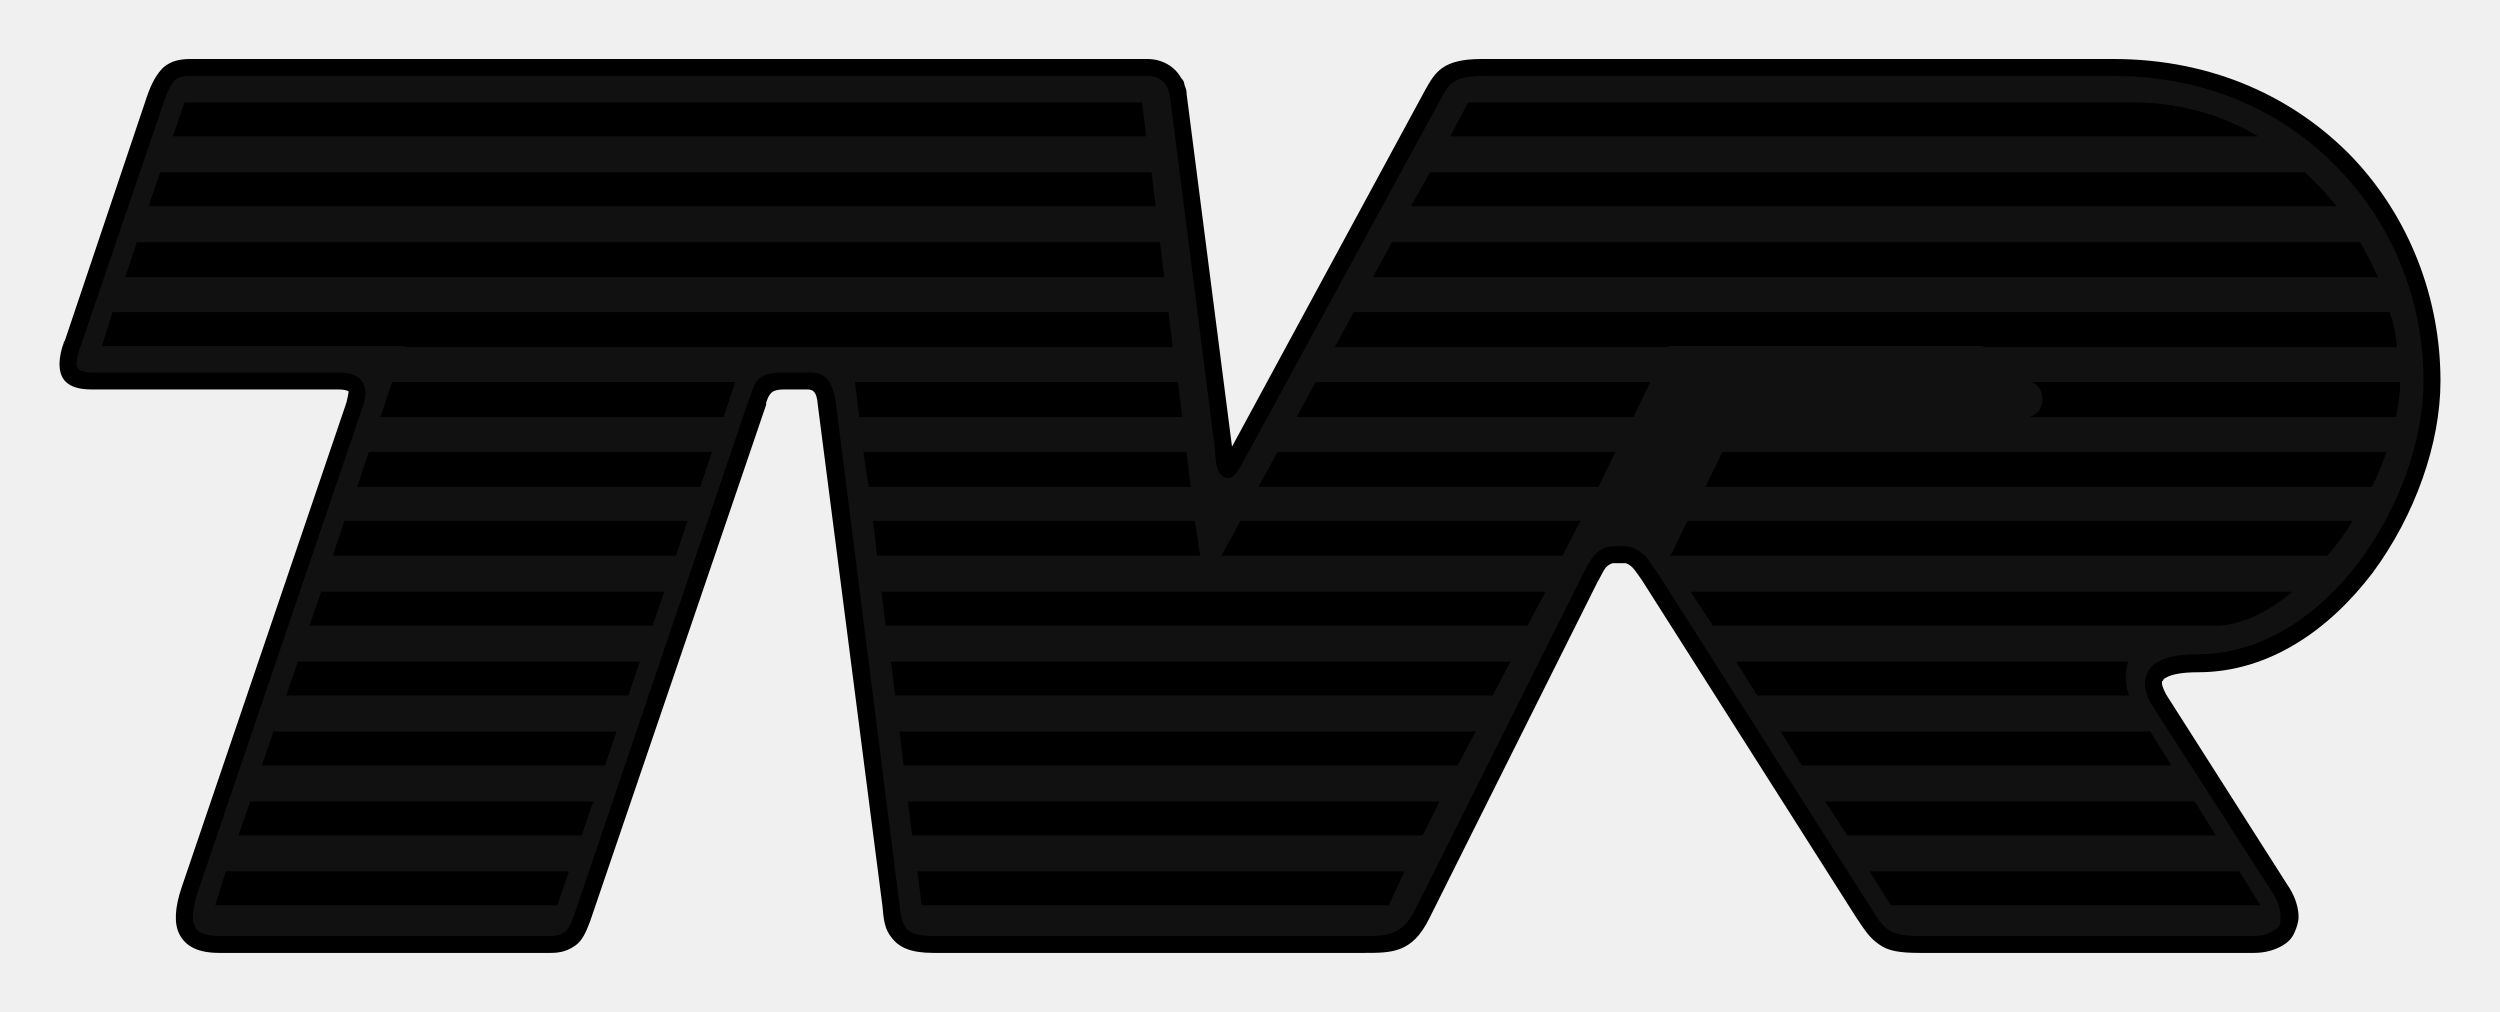
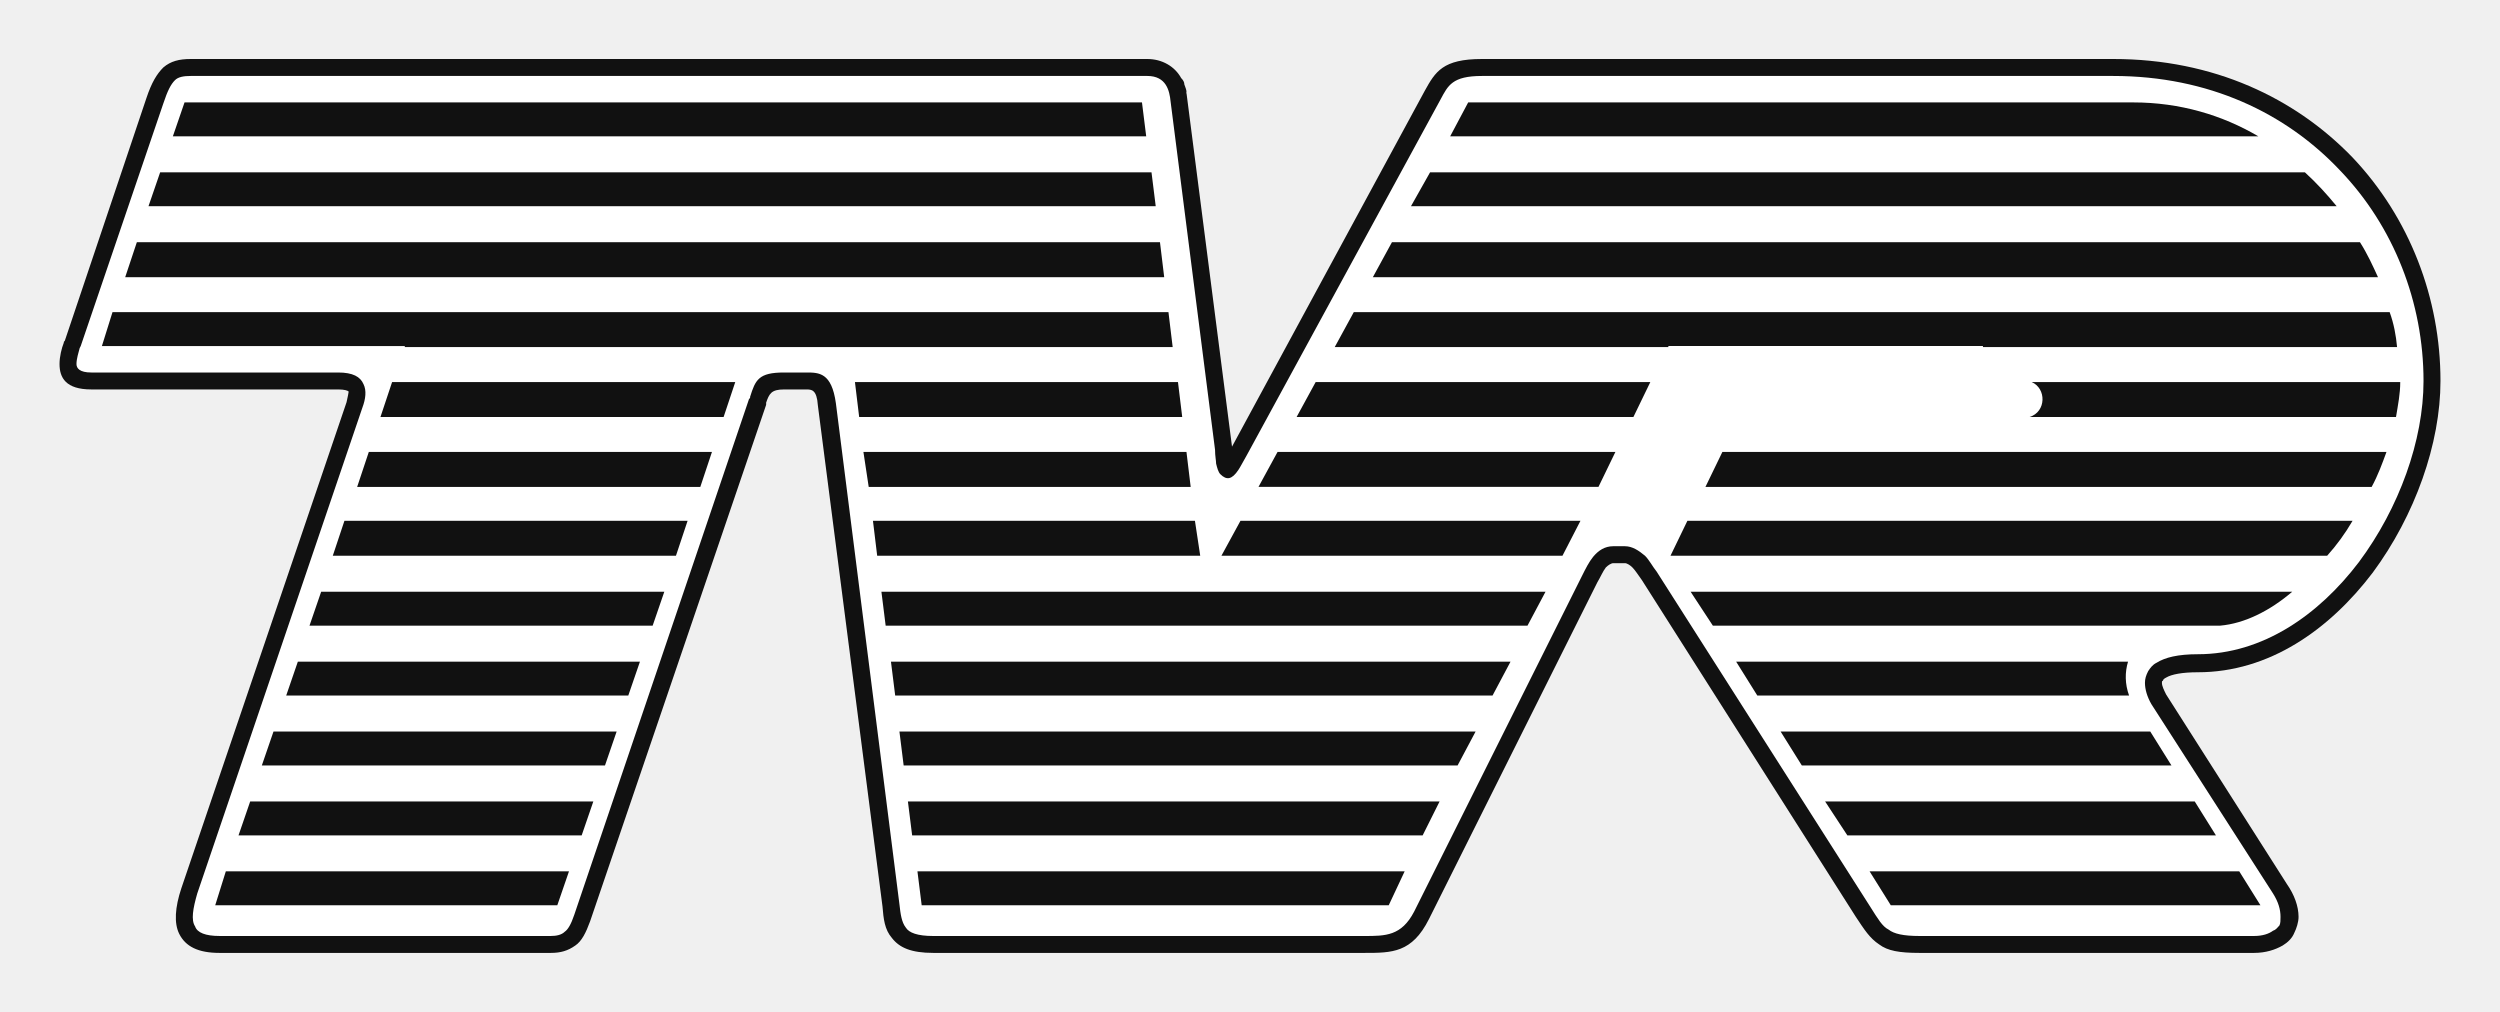
- <svg xmlns="http://www.w3.org/2000/svg" version="1.1" width="100%" height="100%" viewBox="0 0 210 85">
-   <path d="M13.719,5.667c0.623-0.533,1.335-0.711,2.313-0.711H96.37c1.246,0,2.314,0.623,2.848,1.602c0.178,0.178,0.267,0.355,0.267,0.533c0.089,0.268,0.179,0.445,0.179,0.623l0,0c0,0.09,0,0.09,0,0.09l0,0l3.825,29.714l16.192-29.893l0,0l0,0l0,0c0.89-1.602,1.512-2.669,4.803-2.669h53.026l0,0c8.45,0,15.302,3.291,20.107,8.273C202.421,18.302,205,25.063,205,32.003l0,0l0,0c0,5.248-2.135,11.297-5.695,16.104c-3.646,4.803-8.717,8.363-14.679,8.363l0,0c-1.335,0-2.224,0.178-2.669,0.445c-0.178,0.088-0.267,0.178-0.267,0.266c-0.089,0-0.089,0.09-0.089,0.178c0,0.268,0.178,0.623,0.355,0.979L192.1,74.263c0.623,0.889,0.979,1.867,0.979,2.756c0,0.445-0.178,0.979-0.355,1.334c-0.178,0.447-0.534,0.801-0.979,1.07c-0.623,0.355-1.423,0.621-2.401,0.621h-28.115c-1.69,0-2.669-0.176-3.381-0.713c-0.8-0.531-1.245-1.244-1.956-2.313l-17.974-28.29c-0.267-0.356-0.533-0.801-0.8-1.067c-0.178-0.178-0.445-0.355-0.623-0.355h-0.979c-0.178,0-0.444,0.178-0.622,0.355c-0.268,0.355-0.445,0.801-0.712,1.245l-14.146,28.29c-1.423,2.848-3.113,2.848-5.428,2.848H78.399c-1.868,0-2.848-0.443-3.47-1.244c-0.623-0.713-0.712-1.604-0.801-2.67l-5.428-42.081c-0.089-1.335-0.533-1.335-0.979-1.335h-1.868c-1.067,0-1.245,0.356-1.512,1.156c0,0.179,0.088-0.267,0,0.179L49.574,77.376c-0.356,0.977-0.713,1.689-1.247,2.047c-0.623,0.445-1.244,0.621-2.046,0.621H18.434c-1.778,0-2.846-0.531-3.38-1.602c-0.444-0.889-0.355-2.225,0.178-3.824l13.88-40.837c0.089-0.444,0.177-0.801,0.177-0.89c-0.088-0.088-0.354-0.178-0.89-0.178H7.669C5.534,32.714,5,31.735,5,30.579c0-0.623,0.178-1.335,0.356-1.779c0-0.09,0-0.09,0.089-0.178l6.851-20.375C12.74,6.913,13.185,6.201,13.719,5.667L13.719,5.667z" />
-   <path fill="#111111" d="M99.663,7.804C99.752,7.981,99.663,7.625,99.663,7.804L99.663,7.804L99.663,7.804L99.663,7.804L99.663,7.804z M63.008,33.427c0,0,0,0-0.089,0.088l-14.68,43.326c-0.268,0.801-0.535,1.246-0.801,1.424c-0.267,0.27-0.712,0.357-1.157,0.357H18.434c-1.156,0-1.867-0.27-2.045-0.803c-0.356-0.533-0.179-1.512,0.178-2.758l13.879-40.835c0.267-0.712,0.356-1.423,0.089-1.957c-0.267-0.623-0.89-0.979-2.136-0.979H7.669c-0.979,0-1.245-0.355-1.245-0.711c0-0.445,0.178-0.979,0.267-1.335c0.09-0.178,0.09-0.178,0.09-0.178l6.938-20.374c0.356-1.067,0.623-1.602,0.979-1.957c0.267-0.268,0.712-0.355,1.334-0.355H96.37c1.602,0,1.868,1.245,1.958,2.135l3.736,29.271c0,0.534,0.089,0.89,0.089,1.157c0.089,0.355,0.178,0.711,0.356,0.889c0.533,0.534,0.979,0.445,1.512-0.355c0.179-0.267,0.356-0.623,0.713-1.246l16.28-29.893l0,0l0,0l0,0c0.623-1.157,0.979-1.957,3.469-1.957h53.026l0,0c8.008,0,14.501,3.113,19.037,7.917c4.539,4.716,7.03,11.122,7.03,17.706l0,0l0,0c0,4.981-2.046,10.676-5.429,15.213c-3.38,4.447-8.095,7.738-13.522,7.738l0,0c-1.69,0-2.758,0.27-3.47,0.715c-0.355,0.176-0.533,0.445-0.711,0.711c-0.178,0.355-0.268,0.623-0.268,0.979c0,0.535,0.179,1.156,0.534,1.779l10.231,15.924c0.445,0.713,0.623,1.336,0.623,1.957c0,0.268,0,0.535-0.089,0.715c-0.178,0.178-0.268,0.354-0.534,0.441c-0.355,0.268-0.89,0.447-1.601,0.447h-28.115c-1.335,0-2.135-0.18-2.58-0.535c-0.533-0.268-0.89-0.891-1.512-1.869l-17.973-28.201c-0.356-0.445-0.623-0.979-0.979-1.334c-0.534-0.445-1.067-0.801-1.69-0.801h-0.979c-0.711,0-1.245,0.355-1.689,0.89c-0.356,0.444-0.623,0.979-0.89,1.513l-14.146,28.291c-1.067,2.047-2.404,2.047-4.183,2.047H78.399c-1.335,0-2.046-0.27-2.313-0.711c-0.356-0.447-0.444-1.156-0.534-1.959L70.214,33.87c-0.356-2.58-1.424-2.58-2.491-2.58h-1.868c-2.136,0-2.402,0.623-2.847,2.047V33.427L63.008,33.427L63.008,33.427z M63.008,33.427c0-0.09,0-0.09,0-0.09V33.427L63.008,33.427L63.008,33.427z M63.008,33.427c0-0.09,0-0.09,0-0.09l0,0V33.427L63.008,33.427z" />
-   <path d="M13.452,14.476c27.759,0,55.516,0,83.274,0l0.355,2.847c-28.202,0-56.405,0-84.608,0L13.452,14.476L13.452,14.476L13.452,14.476L13.452,14.476z M120.125,14.476c24.555,0,49.021,0,73.487,0c0.979,0.889,1.868,1.869,2.668,2.847c-25.889,0-51.778,0-77.759,0L120.125,14.476L120.125,14.476L120.125,14.476L120.125,14.476z M95.926,8.604l0.355,2.847H14.521l0.979-2.847H95.926L95.926,8.604L95.926,8.604L95.926,8.604z M97.438,20.347l0.355,2.938c-29.093,0-58.185,0-87.277,0l0.979-2.938C40.144,20.347,68.79,20.347,97.438,20.347L97.438,20.347L97.438,20.347L97.438,20.347z M98.15,26.22l0.355,2.936c-21.531,0-42.972,0-64.502,0v-0.089H8.56l0.89-2.847C39.075,26.22,68.612,26.22,98.15,26.22L98.15,26.22L98.15,26.22L98.15,26.22z M98.95,32.092l0.356,2.937c-9.075,0-18.061,0-27.136,0l-0.355-2.937C80.89,32.092,89.876,32.092,98.95,32.092L98.95,32.092L98.95,32.092L98.95,32.092z M99.663,37.963l0.354,2.937c-8.985,0-18.06,0-27.046,0l-0.444-2.937C81.602,37.963,90.677,37.963,99.663,37.963L99.663,37.963L99.663,37.963L99.663,37.963z M100.374,43.745l0.445,2.938c-9.075,0-18.149,0-27.136,0l-0.355-2.938C82.313,43.745,91.388,43.745,100.374,43.745L100.374,43.745L100.374,43.745L100.374,43.745z M102.599,46.683l1.602-2.938c9.43,0,18.949,0,28.559,0l-1.513,2.938C121.727,46.683,112.117,46.683,102.599,46.683L102.599,46.683L102.599,46.683L102.599,46.683z M105.713,40.899l1.602-2.937c9.429,0,18.859,0,28.379,0l-1.423,2.937C124.751,40.899,115.23,40.899,105.713,40.899L105.713,40.899L105.713,40.899L105.713,40.899z M108.915,35.028l1.602-2.937c9.342,0,18.772,0,28.112,0l-1.423,2.937C127.777,35.028,118.347,35.028,108.915,35.028L108.915,35.028L108.915,35.028L108.915,35.028z M112.117,29.155l1.602-2.936c29.005,0,58.007,0,87.012,0c0.355,0.979,0.533,1.957,0.623,2.936c-11.566,0-23.221,0-34.787,0v-0.089h-26.425v0.089C130.802,29.155,121.46,29.155,112.117,29.155L112.117,29.155L112.117,29.155L112.117,29.155z M115.319,23.284l1.604-2.938c27.135,0,54.269,0,81.314,0c0.625,0.98,1.067,1.958,1.515,2.938C171.637,23.284,143.435,23.284,115.319,23.284L115.319,23.284L115.319,23.284L115.319,23.284z M121.815,11.45l1.512-2.847H179.2c3.913,0,7.474,1.067,10.498,2.847H121.815L121.815,11.45L121.815,11.45L121.815,11.45z M201.62,32.092c0,0.979-0.178,1.868-0.356,2.937c-10.231,0-20.463,0-30.783,0c1.423-0.445,1.423-2.403,0.178-2.937C180.979,32.092,191.3,32.092,201.62,32.092L201.62,32.092L201.62,32.092L201.62,32.092z M200.464,37.963c-0.358,0.979-0.712,1.958-1.245,2.937c-18.596,0-37.28,0-55.962,0l1.423-2.937C163.275,37.963,181.868,37.963,200.464,37.963L200.464,37.963L200.464,37.963L200.464,37.963z M197.617,43.745c-0.623,1.069-1.337,2.048-2.137,2.938c-18.326,0-36.744,0-55.159,0l1.421-2.938C160.338,43.745,179.021,43.745,197.617,43.745L197.617,43.745L197.617,43.745L197.617,43.745z M192.545,49.707c-1.868,1.601-4.003,2.669-6.049,2.847c-14.236,0-28.382,0-42.616,0l-1.868-2.847C158.914,49.707,175.73,49.707,192.545,49.707L192.545,49.707L192.545,49.707L192.545,49.707z M178.755,55.579c-0.267,0.891-0.267,1.869,0.089,2.848c-10.409,0-20.818,0-31.229,0l-1.779-2.848C156.779,55.579,167.723,55.579,178.755,55.579L178.755,55.579L178.755,55.579L178.755,55.579z M180.623,61.45l1.779,2.848c-10.321,0-20.642,0-31.049,0l-1.781-2.848C159.893,61.45,170.214,61.45,180.623,61.45L180.623,61.45L180.623,61.45L180.623,61.45z M184.358,67.323l1.779,2.848c-10.318,0-20.639,0-30.959,0l-1.868-2.848C163.631,67.323,173.949,67.323,184.358,67.323L184.358,67.323L184.358,67.323L184.358,67.323z M188.098,73.194l1.778,2.846h-31.051l-1.778-2.846H188.098L188.098,73.194L188.098,73.194L188.098,73.194z M129.823,49.707l-1.513,2.847c-17.972,0-35.854,0-53.915,0l-0.356-2.847C92.635,49.707,111.228,49.707,129.823,49.707L129.823,49.707L129.823,49.707L129.823,49.707z M126.885,55.579l-1.512,2.848c-16.725,0-33.451,0-50.177,0l-0.356-2.848C92.188,55.579,109.449,55.579,126.885,55.579L126.885,55.579L126.885,55.579L126.885,55.579z M123.95,61.45l-1.512,2.848c-15.48,0-30.961,0-46.531,0l-0.355-2.848C91.656,61.45,107.759,61.45,123.95,61.45L123.95,61.45L123.95,61.45L123.95,61.45z M120.926,67.323l-1.423,2.848c-14.324,0-28.56,0-42.883,0l-0.356-2.848C91.21,67.323,106.069,67.323,120.926,67.323L120.926,67.323L120.926,67.323L120.926,67.323z M117.99,73.194l-1.336,2.846H77.421l-0.356-2.846H117.99L117.99,73.194L117.99,73.194L117.99,73.194z M61.762,32.092l-0.979,2.937c-9.608,0-19.217,0-28.825,0l0.979-2.937C42.545,32.092,52.154,32.092,61.762,32.092L61.762,32.092L61.762,32.092L61.762,32.092z M59.804,37.963l-0.978,2.937c-9.608,0-19.217,0-28.825,0l0.979-2.937C40.588,37.963,50.196,37.963,59.804,37.963L59.804,37.963L59.804,37.963L59.804,37.963z M57.759,43.745l-0.979,2.938c-9.608,0-19.218,0-28.826,0l0.979-2.938C38.541,43.745,48.15,43.745,57.759,43.745L57.759,43.745L57.759,43.745L57.759,43.745z M55.802,49.707l-0.979,2.847c-9.607,0-19.217,0-28.825,0l0.979-2.847C36.583,49.707,46.193,49.707,55.802,49.707L55.802,49.707L55.802,49.707L55.802,49.707z M53.755,55.579l-0.979,2.848c-9.608,0-19.217,0-28.736,0l0.979-2.848C34.538,55.579,44.146,55.579,53.755,55.579L53.755,55.579L53.755,55.579L53.755,55.579z M51.797,61.45l-0.978,2.848c-9.608,0-19.218,0-28.825,0l0.979-2.848C32.581,61.45,42.189,61.45,51.797,61.45L51.797,61.45L51.797,61.45L51.797,61.45z M49.84,67.323l-0.979,2.848c-9.608,0-19.217,0-28.825,0l0.979-2.848C30.623,67.323,40.231,67.323,49.84,67.323L49.84,67.323L49.84,67.323L49.84,67.323z M47.794,73.194l-0.979,2.846H18.079l0.89-2.846H47.794L47.794,73.194z" />
+ <svg xmlns="http://www.w3.org/2000/svg" version="1.1" width="840" height="340" viewBox="0 0 210 85">
+   <path fill="#111111" d="M13.719,5.667c0.623-0.533,1.335-0.711,2.313-0.711H96.37c1.246,0,2.314,0.623,2.848,1.602c0.178,0.178,0.267,0.355,0.267,0.533c0.089,0.268,0.179,0.445,0.179,0.623l0,0c0,0.09,0,0.09,0,0.09l0,0l3.825,29.714l16.192-29.893l0,0l0,0l0,0c0.89-1.602,1.512-2.669,4.803-2.669h53.026l0,0c8.45,0,15.302,3.291,20.107,8.273C202.421,18.302,205,25.063,205,32.003l0,0l0,0c0,5.248-2.135,11.297-5.695,16.104c-3.646,4.803-8.717,8.363-14.679,8.363l0,0c-1.335,0-2.224,0.178-2.669,0.445c-0.178,0.088-0.267,0.178-0.267,0.266c-0.089,0-0.089,0.09-0.089,0.178c0,0.268,0.178,0.623,0.355,0.979L192.1,74.263c0.623,0.889,0.979,1.867,0.979,2.756c0,0.445-0.178,0.979-0.355,1.334c-0.178,0.447-0.534,0.801-0.979,1.07c-0.623,0.355-1.423,0.621-2.401,0.621h-28.115c-1.69,0-2.669-0.176-3.381-0.713c-0.8-0.531-1.245-1.244-1.956-2.313l-17.974-28.29c-0.267-0.356-0.533-0.801-0.8-1.067c-0.178-0.178-0.445-0.355-0.623-0.355h-0.979c-0.178,0-0.444,0.178-0.622,0.355c-0.268,0.355-0.445,0.801-0.712,1.245l-14.146,28.29c-1.423,2.848-3.113,2.848-5.428,2.848H78.399c-1.868,0-2.848-0.443-3.47-1.244c-0.623-0.713-0.712-1.604-0.801-2.67l-5.428-42.081c-0.089-1.335-0.533-1.335-0.979-1.335h-1.868c-1.067,0-1.245,0.356-1.512,1.156c0,0.179,0.088-0.267,0,0.179L49.574,77.376c-0.356,0.977-0.713,1.689-1.247,2.047c-0.623,0.445-1.244,0.621-2.046,0.621H18.434c-1.778,0-2.846-0.531-3.38-1.602c-0.444-0.889-0.355-2.225,0.178-3.824l13.88-40.837c0.089-0.444,0.177-0.801,0.177-0.89c-0.088-0.088-0.354-0.178-0.89-0.178H7.669C5.534,32.714,5,31.735,5,30.579c0-0.623,0.178-1.335,0.356-1.779c0-0.09,0-0.09,0.089-0.178l6.851-20.375C12.74,6.913,13.185,6.201,13.719,5.667L13.719,5.667z" />
+   <path fill="#ffffff" d="M99.663,7.804C99.752,7.981,99.663,7.625,99.663,7.804L99.663,7.804L99.663,7.804L99.663,7.804L99.663,7.804z M63.008,33.427c0,0,0,0-0.089,0.088l-14.68,43.326c-0.268,0.801-0.535,1.246-0.801,1.424c-0.267,0.27-0.712,0.357-1.157,0.357H18.434c-1.156,0-1.867-0.27-2.045-0.803c-0.356-0.533-0.179-1.512,0.178-2.758l13.879-40.835c0.267-0.712,0.356-1.423,0.089-1.957c-0.267-0.623-0.89-0.979-2.136-0.979H7.669c-0.979,0-1.245-0.355-1.245-0.711c0-0.445,0.178-0.979,0.267-1.335c0.09-0.178,0.09-0.178,0.09-0.178l6.938-20.374c0.356-1.067,0.623-1.602,0.979-1.957c0.267-0.268,0.712-0.355,1.334-0.355H96.37c1.602,0,1.868,1.245,1.958,2.135l3.736,29.271c0,0.534,0.089,0.89,0.089,1.157c0.089,0.355,0.178,0.711,0.356,0.889c0.533,0.534,0.979,0.445,1.512-0.355c0.179-0.267,0.356-0.623,0.713-1.246l16.28-29.893l0,0l0,0l0,0c0.623-1.157,0.979-1.957,3.469-1.957h53.026l0,0c8.008,0,14.501,3.113,19.037,7.917c4.539,4.716,7.03,11.122,7.03,17.706l0,0l0,0c0,4.981-2.046,10.676-5.429,15.213c-3.38,4.447-8.095,7.738-13.522,7.738l0,0c-1.69,0-2.758,0.27-3.47,0.715c-0.355,0.176-0.533,0.445-0.711,0.711c-0.178,0.355-0.268,0.623-0.268,0.979c0,0.535,0.179,1.156,0.534,1.779l10.231,15.924c0.445,0.713,0.623,1.336,0.623,1.957c0,0.268,0,0.535-0.089,0.715c-0.178,0.178-0.268,0.354-0.534,0.441c-0.355,0.268-0.89,0.447-1.601,0.447h-28.115c-1.335,0-2.135-0.18-2.58-0.535c-0.533-0.268-0.89-0.891-1.512-1.869l-17.973-28.201c-0.356-0.445-0.623-0.979-0.979-1.334c-0.534-0.445-1.067-0.801-1.69-0.801h-0.979c-0.711,0-1.245,0.355-1.689,0.89c-0.356,0.444-0.623,0.979-0.89,1.513l-14.146,28.291c-1.067,2.047-2.404,2.047-4.183,2.047H78.399c-1.335,0-2.046-0.27-2.313-0.711c-0.356-0.447-0.444-1.156-0.534-1.959L70.214,33.87c-0.356-2.58-1.424-2.58-2.491-2.58h-1.868c-2.136,0-2.402,0.623-2.847,2.047V33.427L63.008,33.427L63.008,33.427z M63.008,33.427c0-0.09,0-0.09,0-0.09V33.427L63.008,33.427L63.008,33.427z M63.008,33.427c0-0.09,0-0.09,0-0.09l0,0V33.427L63.008,33.427z" />
+   <path fill="#111111" d="M13.452,14.476c27.759,0,55.516,0,83.274,0l0.355,2.847c-28.202,0-56.405,0-84.608,0L13.452,14.476L13.452,14.476L13.452,14.476L13.452,14.476z M120.125,14.476c24.555,0,49.021,0,73.487,0c0.979,0.889,1.868,1.869,2.668,2.847c-25.889,0-51.778,0-77.759,0L120.125,14.476L120.125,14.476L120.125,14.476L120.125,14.476z M95.926,8.604l0.355,2.847H14.521l0.979-2.847H95.926L95.926,8.604L95.926,8.604L95.926,8.604z M97.438,20.347l0.355,2.938c-29.093,0-58.185,0-87.277,0l0.979-2.938C40.144,20.347,68.79,20.347,97.438,20.347L97.438,20.347L97.438,20.347L97.438,20.347z M98.15,26.22l0.355,2.936c-21.531,0-42.972,0-64.502,0v-0.089H8.56l0.89-2.847C39.075,26.22,68.612,26.22,98.15,26.22L98.15,26.22L98.15,26.22L98.15,26.22z M98.95,32.092l0.356,2.937c-9.075,0-18.061,0-27.136,0l-0.355-2.937C80.89,32.092,89.876,32.092,98.95,32.092L98.95,32.092L98.95,32.092L98.95,32.092z M99.663,37.963l0.354,2.937c-8.985,0-18.06,0-27.046,0l-0.444-2.937C81.602,37.963,90.677,37.963,99.663,37.963L99.663,37.963L99.663,37.963L99.663,37.963z M100.374,43.745l0.445,2.938c-9.075,0-18.149,0-27.136,0l-0.355-2.938C82.313,43.745,91.388,43.745,100.374,43.745L100.374,43.745L100.374,43.745L100.374,43.745z M102.599,46.683l1.602-2.938c9.43,0,18.949,0,28.559,0l-1.513,2.938C121.727,46.683,112.117,46.683,102.599,46.683L102.599,46.683L102.599,46.683L102.599,46.683z M105.713,40.899l1.602-2.937c9.429,0,18.859,0,28.379,0l-1.423,2.937C124.751,40.899,115.23,40.899,105.713,40.899L105.713,40.899L105.713,40.899L105.713,40.899z M108.915,35.028l1.602-2.937c9.342,0,18.772,0,28.112,0l-1.423,2.937C127.777,35.028,118.347,35.028,108.915,35.028L108.915,35.028L108.915,35.028L108.915,35.028z M112.117,29.155l1.602-2.936c29.005,0,58.007,0,87.012,0c0.355,0.979,0.533,1.957,0.623,2.936c-11.566,0-23.221,0-34.787,0v-0.089h-26.425v0.089C130.802,29.155,121.46,29.155,112.117,29.155L112.117,29.155L112.117,29.155L112.117,29.155z M115.319,23.284l1.604-2.938c27.135,0,54.269,0,81.314,0c0.625,0.98,1.067,1.958,1.515,2.938C171.637,23.284,143.435,23.284,115.319,23.284L115.319,23.284L115.319,23.284L115.319,23.284z M121.815,11.45l1.512-2.847H179.2c3.913,0,7.474,1.067,10.498,2.847H121.815L121.815,11.45L121.815,11.45L121.815,11.45z M201.62,32.092c0,0.979-0.178,1.868-0.356,2.937c-10.231,0-20.463,0-30.783,0c1.423-0.445,1.423-2.403,0.178-2.937C180.979,32.092,191.3,32.092,201.62,32.092L201.62,32.092L201.62,32.092L201.62,32.092z M200.464,37.963c-0.358,0.979-0.712,1.958-1.245,2.937c-18.596,0-37.28,0-55.962,0l1.423-2.937C163.275,37.963,181.868,37.963,200.464,37.963L200.464,37.963L200.464,37.963L200.464,37.963z M197.617,43.745c-0.623,1.069-1.337,2.048-2.137,2.938c-18.326,0-36.744,0-55.159,0l1.421-2.938C160.338,43.745,179.021,43.745,197.617,43.745L197.617,43.745L197.617,43.745L197.617,43.745z M192.545,49.707c-1.868,1.601-4.003,2.669-6.049,2.847c-14.236,0-28.382,0-42.616,0l-1.868-2.847C158.914,49.707,175.73,49.707,192.545,49.707L192.545,49.707L192.545,49.707L192.545,49.707z M178.755,55.579c-0.267,0.891-0.267,1.869,0.089,2.848c-10.409,0-20.818,0-31.229,0l-1.779-2.848C156.779,55.579,167.723,55.579,178.755,55.579L178.755,55.579L178.755,55.579L178.755,55.579z M180.623,61.45l1.779,2.848c-10.321,0-20.642,0-31.049,0l-1.781-2.848C159.893,61.45,170.214,61.45,180.623,61.45L180.623,61.45L180.623,61.45L180.623,61.45z M184.358,67.323l1.779,2.848c-10.318,0-20.639,0-30.959,0l-1.868-2.848C163.631,67.323,173.949,67.323,184.358,67.323L184.358,67.323L184.358,67.323L184.358,67.323z M188.098,73.194l1.778,2.846h-31.051l-1.778-2.846H188.098L188.098,73.194L188.098,73.194L188.098,73.194z M129.823,49.707l-1.513,2.847c-17.972,0-35.854,0-53.915,0l-0.356-2.847C92.635,49.707,111.228,49.707,129.823,49.707L129.823,49.707L129.823,49.707L129.823,49.707z M126.885,55.579l-1.512,2.848c-16.725,0-33.451,0-50.177,0l-0.356-2.848C92.188,55.579,109.449,55.579,126.885,55.579L126.885,55.579L126.885,55.579L126.885,55.579z M123.95,61.45l-1.512,2.848c-15.48,0-30.961,0-46.531,0l-0.355-2.848C91.656,61.45,107.759,61.45,123.95,61.45L123.95,61.45L123.95,61.45L123.95,61.45z M120.926,67.323l-1.423,2.848c-14.324,0-28.56,0-42.883,0l-0.356-2.848C91.21,67.323,106.069,67.323,120.926,67.323L120.926,67.323L120.926,67.323L120.926,67.323z M117.99,73.194l-1.336,2.846H77.421l-0.356-2.846H117.99L117.99,73.194L117.99,73.194L117.99,73.194z M61.762,32.092l-0.979,2.937c-9.608,0-19.217,0-28.825,0l0.979-2.937C42.545,32.092,52.154,32.092,61.762,32.092L61.762,32.092L61.762,32.092L61.762,32.092z M59.804,37.963l-0.978,2.937c-9.608,0-19.217,0-28.825,0l0.979-2.937C40.588,37.963,50.196,37.963,59.804,37.963L59.804,37.963L59.804,37.963L59.804,37.963z M57.759,43.745l-0.979,2.938c-9.608,0-19.218,0-28.826,0l0.979-2.938C38.541,43.745,48.15,43.745,57.759,43.745L57.759,43.745L57.759,43.745L57.759,43.745z M55.802,49.707l-0.979,2.847c-9.607,0-19.217,0-28.825,0l0.979-2.847C36.583,49.707,46.193,49.707,55.802,49.707L55.802,49.707L55.802,49.707L55.802,49.707z M53.755,55.579l-0.979,2.848c-9.608,0-19.217,0-28.736,0l0.979-2.848C34.538,55.579,44.146,55.579,53.755,55.579L53.755,55.579L53.755,55.579L53.755,55.579z M51.797,61.45l-0.978,2.848c-9.608,0-19.218,0-28.825,0l0.979-2.848C32.581,61.45,42.189,61.45,51.797,61.45L51.797,61.45L51.797,61.45L51.797,61.45z M49.84,67.323l-0.979,2.848c-9.608,0-19.217,0-28.825,0l0.979-2.848C30.623,67.323,40.231,67.323,49.84,67.323L49.84,67.323L49.84,67.323L49.84,67.323z M47.794,73.194l-0.979,2.846H18.079l0.89-2.846H47.794L47.794,73.194z" />
</svg>
